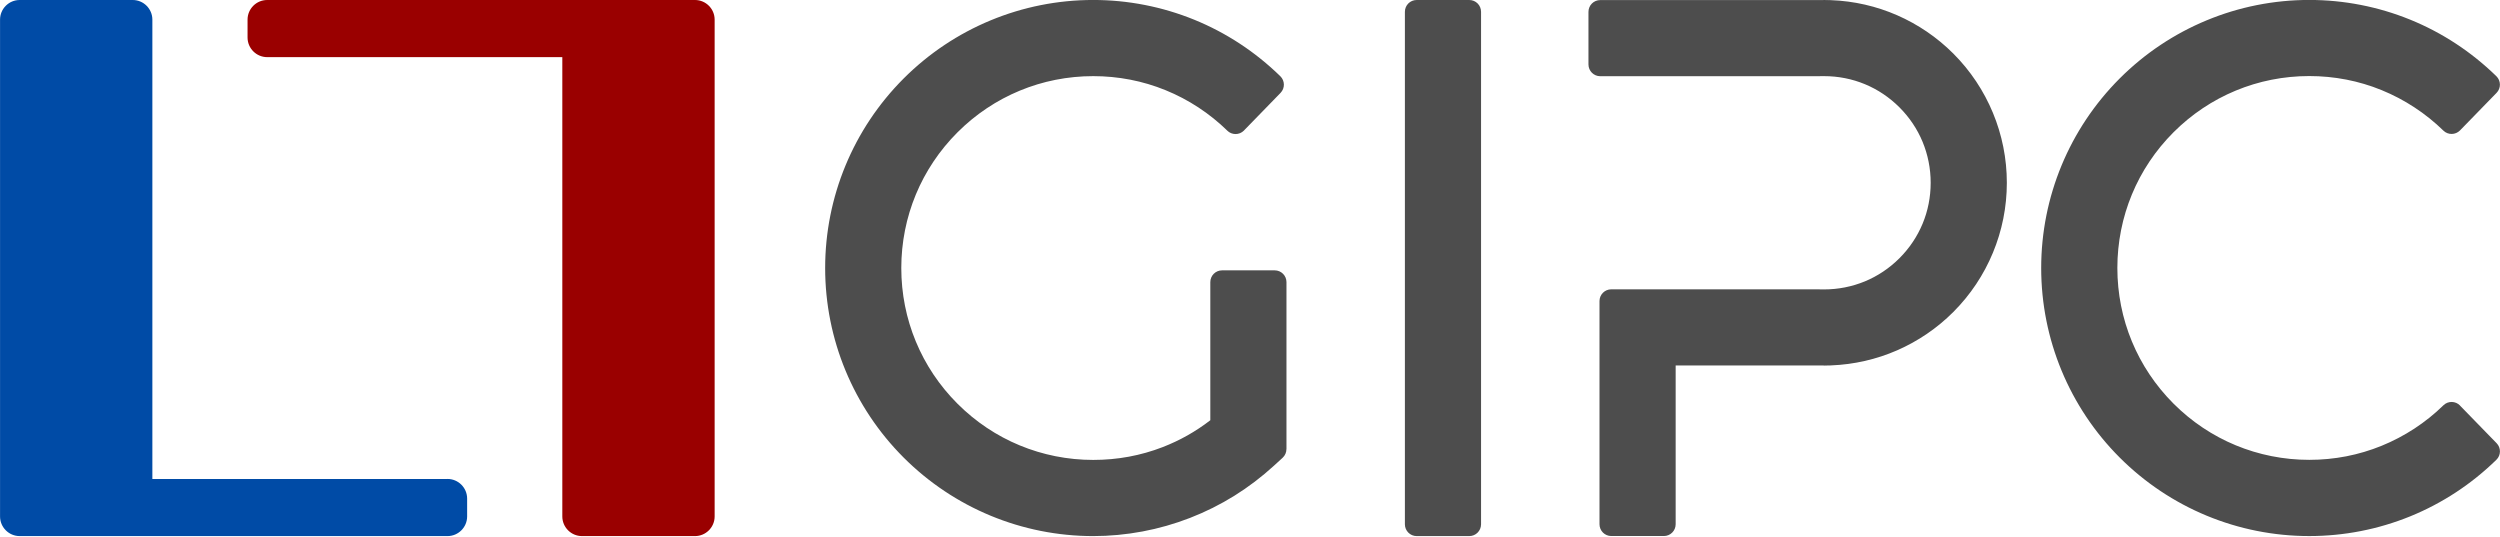
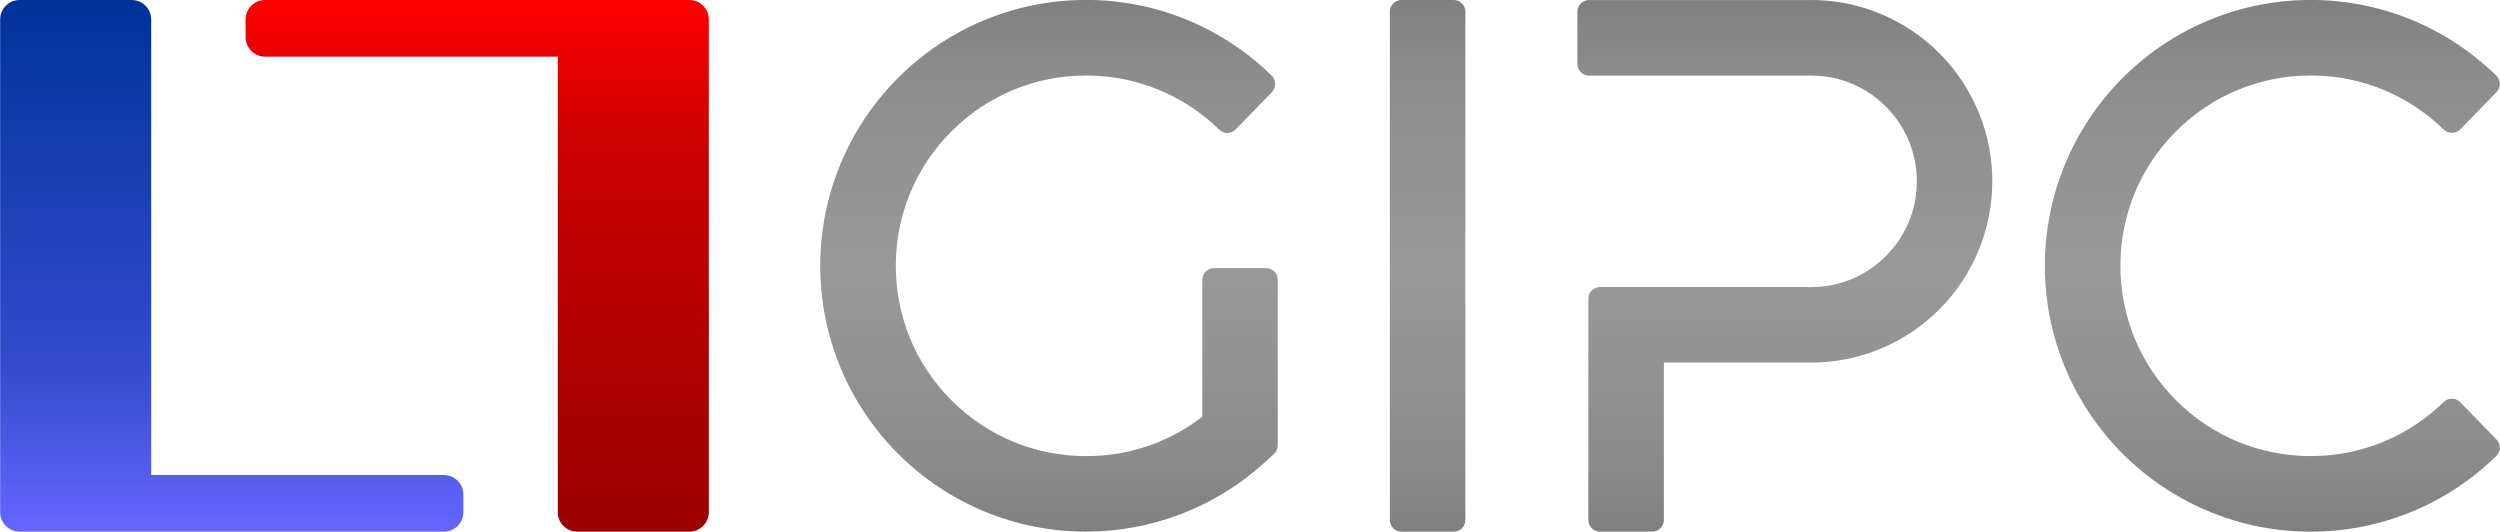
- <svg xmlns="http://www.w3.org/2000/svg" xml:space="preserve" width="12.54in" height="2.689in" version="1.1" style="shape-rendering:geometricPrecision; text-rendering:geometricPrecision; image-rendering:optimizeQuality; fill-rule:evenodd; clip-rule:evenodd" viewBox="0 0 948.91 203.49">
+ <svg xmlns="http://www.w3.org/2000/svg" xml:space="preserve" width="12.644in" height="2.689in" version="1.1" style="shape-rendering:geometricPrecision; text-rendering:geometricPrecision; image-rendering:optimizeQuality; fill-rule:evenodd; clip-rule:evenodd" viewBox="0 0 964.57 205.16">
  <defs>
    <style type="text/css">
   
-     .fil2 {fill:#004BA6}
-     .fil1 {fill:#9A0000}
-     .fil0 {fill:#4D4D4D;fill-rule:nonzero}
+     .fil2 {fill:url(#id0)}
+     .fil1 {fill:url(#id1)}
+     .fil0 {fill:url(#id2);fill-rule:nonzero}
   
  </style>
+     <linearGradient id="id0" gradientUnits="userSpaceOnUse" x1="89.37" y1="0" x2="89.37" y2="205.16">
+       <stop offset="0" style="stop-opacity:1; stop-color:#00329A" />
+       <stop offset="0.69" style="stop-opacity:1; stop-color:#334CCC" />
+       <stop offset="1" style="stop-opacity:1; stop-color:#6666FF" />
+     </linearGradient>
+     <linearGradient id="id1" gradientUnits="userSpaceOnUse" x1="184.09" y1="205.16" x2="184.09" y2="0">
+       <stop offset="0" style="stop-opacity:1; stop-color:#9A0000" />
+       <stop offset="0.741" style="stop-opacity:1; stop-color:#CC0000" />
+       <stop offset="1" style="stop-opacity:1; stop-color:red" />
+     </linearGradient>
+     <linearGradient id="id2" gradientUnits="userSpaceOnUse" x1="640.53" y1="205.16" x2="640.53" y2="0">
+       <stop offset="0" style="stop-opacity:1; stop-color:gray" />
+       <stop offset="0.145" style="stop-opacity:1; stop-color:#8C8C8C" />
+       <stop offset="0.49" style="stop-opacity:1; stop-color:#999999" />
+       <stop offset="0.851" style="stop-opacity:1; stop-color:#8D8D8D" />
+       <stop offset="1" style="stop-opacity:1; stop-color:gray" />
+     </linearGradient>
  </defs>
  <g id="Layer_x0020_1">
-     <path class="fil0" d="M486.05 35.26l-13.66 14.04c-0.08,0.1 -0.17,0.19 -0.26,0.28 -1.74,1.74 -4.57,1.74 -6.32,0l0.01 -0.01c-3.35,-3.26 -7.02,-6.21 -10.95,-8.79 -3.93,-2.58 -8.1,-4.77 -12.45,-6.54 -4.36,-1.78 -8.85,-3.11 -13.42,-4 -4.6,-0.89 -9.3,-1.34 -14.06,-1.34 -9.72,0 -19.17,1.9 -27.9,5.52 -8.71,3.61 -16.74,8.94 -23.61,15.81 -6.87,6.87 -12.21,14.9 -15.82,23.61 -3.61,8.72 -5.52,18.18 -5.52,27.9 0,9.72 1.9,19.17 5.52,27.9 3.61,8.71 8.94,16.74 15.82,23.61 6.87,6.87 14.9,12.21 23.61,15.81 8.72,3.61 18.18,5.52 27.9,5.52 4.59,0 9.12,-0.41 13.51,-1.22 4.38,-0.81 8.7,-2.03 12.88,-3.65 3.26,-1.27 6.4,-2.75 9.4,-4.44 2.99,-1.69 5.89,-3.61 8.66,-5.75l0 -52.43c0,-2.47 2,-4.47 4.47,-4.47l19.97 0c2.47,0 4.47,2 4.47,4.47l0 63.4 -0.02 0c-0,1.2 -0.49,2.4 -1.45,3.28l-3.28 3c-4.69,4.29 -9.72,8.11 -15.02,11.41 -5.3,3.3 -10.93,6.11 -16.81,8.4 -5.88,2.28 -11.93,4.01 -18.07,5.16 -6.19,1.16 -12.46,1.75 -18.71,1.75 -13.51,0 -26.7,-2.67 -38.93,-7.73 -12.24,-5.07 -23.46,-12.52 -33.02,-22.07 -9.55,-9.55 -17,-20.78 -22.07,-33.02 -5.06,-12.22 -7.73,-25.42 -7.73,-38.93 0,-13.51 2.67,-26.7 7.73,-38.93 5.07,-12.24 12.52,-23.46 22.07,-33.02 9.55,-9.55 20.78,-17 33.02,-22.07 12.23,-5.06 25.42,-7.73 38.93,-7.73 6.56,0 13.11,0.63 19.55,1.89 6.41,1.25 12.69,3.12 18.77,5.59 6.09,2.48 11.9,5.54 17.37,9.13 5.47,3.59 10.61,7.73 15.34,12.34 1.76,1.72 1.8,4.54 0.09,6.3zm447.71 118.7l13.89 14.27c1.72,1.76 1.68,4.59 -0.09,6.3 -4.72,4.61 -9.86,8.75 -15.34,12.34 -5.47,3.59 -11.29,6.65 -17.37,9.13 -6.08,2.47 -12.36,4.34 -18.77,5.59 -6.44,1.26 -12.99,1.89 -19.55,1.89 -13.51,0 -26.7,-2.67 -38.93,-7.73 -12.24,-5.07 -23.46,-12.52 -33.02,-22.07 -9.55,-9.55 -17,-20.78 -22.07,-33.02 -5.06,-12.22 -7.73,-25.42 -7.73,-38.93 0,-13.51 2.67,-26.7 7.73,-38.93 5.07,-12.24 12.52,-23.46 22.07,-33.02 9.55,-9.55 20.78,-17 33.02,-22.07 12.22,-5.06 25.42,-7.73 38.93,-7.73 6.56,0 13.11,0.63 19.55,1.89 6.41,1.25 12.69,3.12 18.77,5.59 6.09,2.48 11.91,5.54 17.37,9.13 5.47,3.59 10.61,7.73 15.34,12.34 1.76,1.72 1.8,4.54 0.09,6.3l-13.89 14.27c-1.72,1.76 -4.54,1.8 -6.3,0.09 -3.36,-3.28 -7.05,-6.24 -11,-8.83 -3.93,-2.58 -8.1,-4.77 -12.45,-6.55 -4.36,-1.78 -8.85,-3.11 -13.42,-4 -4.6,-0.89 -9.31,-1.34 -14.06,-1.34 -9.72,0 -19.17,1.9 -27.9,5.52 -8.71,3.61 -16.74,8.94 -23.61,15.81 -6.87,6.87 -12.21,14.9 -15.81,23.61 -3.61,8.72 -5.52,18.18 -5.52,27.9 0,9.72 1.9,19.17 5.52,27.9 3.61,8.71 8.94,16.74 15.81,23.61 6.87,6.87 14.9,12.21 23.61,15.81 8.72,3.61 18.18,5.52 27.9,5.52 4.76,0 9.46,-0.45 14.06,-1.34 4.56,-0.89 9.06,-2.22 13.42,-4 4.35,-1.77 8.53,-3.97 12.46,-6.54 3.95,-2.59 7.64,-5.55 10.99,-8.83 1.76,-1.72 4.59,-1.68 6.3,0.09zm-330.83 -129.49l0 -19.97c0,-2.47 2,-4.47 4.47,-4.47l84.42 0c0.18,-0.02 0.35,-0.03 0.53,-0.03 0.48,0 -0.07,0.01 1.04,0.03l0.75 0.01 0.29 -0.01 0 0.01 0.56 0.02c8.77,0.33 17.27,2.3 25.12,5.73 7.89,3.45 15.11,8.35 21.3,14.53 6.51,6.51 11.59,14.17 15.05,22.52 3.46,8.34 5.28,17.34 5.28,26.54 0,9.2 -1.82,18.2 -5.28,26.54 -3.46,8.36 -8.54,16.01 -15.05,22.52 -6.18,6.18 -13.41,11.08 -21.3,14.53 -7.85,3.43 -16.34,5.39 -25.09,5.73 -0.18,0.02 -0.35,0.03 -0.53,0.03l-0.03 0 0 -0.01 -1.04 0.02c-1.11,0.02 -0.65,0.03 -1.07,0.03l0 -0.02c-0.13,0 -0.25,-0.01 -0.38,-0.02l-55.94 0 0 60.27c0,2.47 -2,4.47 -4.47,4.47l-19.97 0c-2.47,0 -4.47,-2 -4.47,-4.47l0 -84.71c0,-2.47 2,-4.47 4.47,-4.47l78.95 0 0 0.01c0.16,0 0.33,0.01 0.5,0.03l1.31 0c5.41,0 10.67,-1.06 15.52,-3.06 4.83,-2 9.29,-4.97 13.11,-8.79 3.83,-3.83 6.79,-8.29 8.79,-13.11 2.01,-4.84 3.06,-10.1 3.06,-15.52 0,-5.41 -1.06,-10.67 -3.06,-15.52 -2,-4.83 -4.97,-9.29 -8.79,-13.11 -3.83,-3.83 -8.28,-6.79 -13.11,-8.79 -4.84,-2.01 -10.1,-3.06 -15.52,-3.06l-1.28 0c-0.18,0.02 -0.35,0.03 -0.53,0.03l-83.14 0c-2.47,0 -4.47,-2 -4.47,-4.47zm-65.21 -24.47l19.97 0c2.47,0 4.47,2 4.47,4.47l0 194.55c0,2.47 -2,4.47 -4.47,4.47l-19.97 0c-2.47,0 -4.47,-2 -4.47,-4.47l0 -194.55c0,-2.47 2,-4.47 4.47,-4.47z" />
-     <path class="fil1" d="M101.39 21.68l112.03 0 0 174.36c0,4.1 3.35,7.45 7.45,7.45l42.92 0c4.1,0 7.45,-3.35 7.45,-7.45l0 -188.59c0,-4.1 -3.35,-7.45 -7.45,-7.45 -54.13,0 -108.26,0 -162.4,0 -4.1,0 -7.45,3.35 -7.45,7.45l0 6.79c0,4.1 3.35,7.45 7.45,7.45z" />
-     <path class="fil2" d="M169.84 181.81l-112.03 0 0 -174.36c0,-4.1 -3.35,-7.45 -7.45,-7.45l-42.92 0c-4.1,0 -7.45,3.35 -7.45,7.45l0 188.59c0,4.1 3.35,7.45 7.45,7.45 54.13,0 108.26,0 162.4,0 4.1,0 7.45,-3.35 7.45,-7.45l0 -6.79c0,-4.1 -3.35,-7.45 -7.45,-7.45z" />
+     <path class="fil0" d="M540.75 0l20.13 0c2.49,0 4.51,2.02 4.51,4.51l0 196.15c0,2.49 -2.02,4.51 -4.51,4.51l-20.13 0c-2.49,0 -4.5,-2.02 -4.5,-4.51l0 -196.15c0,-2.49 2.02,-4.51 4.5,-4.51zm67.86 24.67l0 -20.13c0,-2.49 2.02,-4.51 4.51,-4.51l85.11 0c0.18,-0.02 0.36,-0.03 0.54,-0.03 0.48,0 -0.07,0.01 1.05,0.03l0.76 0.01 0.3 -0.01 0 0.01 0.56 0.02c8.84,0.33 17.41,2.32 25.33,5.78 7.95,3.47 15.24,8.41 21.47,14.65 6.56,6.56 11.68,14.28 15.17,22.71 3.48,8.41 5.32,17.48 5.32,26.76 0,9.28 -1.84,18.35 -5.32,26.76 -3.49,8.43 -8.61,16.15 -15.17,22.71 -6.23,6.23 -13.52,11.17 -21.47,14.65 -7.91,3.46 -16.47,5.44 -25.3,5.78 -0.18,0.02 -0.36,0.03 -0.54,0.03l-0.03 0 0 -0.01 -1.05 0.02c-1.12,0.02 -0.65,0.03 -1.08,0.03l0 -0.02c-0.13,0 -0.25,-0.01 -0.38,-0.02l-56.4 0 0 60.76c0,2.49 -2.02,4.51 -4.51,4.51l-20.13 0c-2.49,0 -4.51,-2.02 -4.51,-4.51l0 -85.4c0,-2.49 2.02,-4.5 4.51,-4.5l79.6 0 0 0.01c0.17,0 0.33,0.01 0.5,0.03l1.32 0c5.46,0 10.76,-1.07 15.64,-3.09 4.87,-2.02 9.36,-5.01 13.22,-8.87 3.86,-3.86 6.85,-8.35 8.87,-13.22 2.02,-4.88 3.09,-10.19 3.09,-15.64 0,-5.46 -1.07,-10.76 -3.09,-15.64 -2.02,-4.87 -5.01,-9.36 -8.87,-13.22 -3.86,-3.86 -8.35,-6.85 -13.22,-8.87 -4.88,-2.02 -10.19,-3.09 -15.64,-3.09l-1.29 0c-0.18,0.02 -0.36,0.03 -0.54,0.03l-83.82 0c-2.49,0 -4.51,-2.02 -4.51,-4.51zm340.69 130.55l14 14.39c1.73,1.78 1.69,4.62 -0.09,6.35 -4.76,4.65 -9.95,8.82 -15.46,12.44 -5.51,3.62 -11.38,6.71 -17.52,9.21 -6.13,2.49 -12.47,4.38 -18.93,5.64 -6.49,1.27 -13.09,1.91 -19.71,1.91 -13.62,0 -26.92,-2.69 -39.25,-7.8 -12.34,-5.11 -23.66,-12.62 -33.29,-22.25 -9.63,-9.63 -17.14,-20.95 -22.25,-33.29 -5.11,-12.33 -7.8,-25.63 -7.8,-39.25 0,-13.62 2.69,-26.92 7.8,-39.25 5.11,-12.34 12.62,-23.66 22.25,-33.29 9.63,-9.63 20.95,-17.14 33.29,-22.25 12.33,-5.11 25.63,-7.8 39.25,-7.8 6.62,0 13.22,0.64 19.72,1.91 6.46,1.26 12.8,3.14 18.92,5.64 6.14,2.5 12,5.59 17.51,9.21 5.52,3.62 10.7,7.79 15.46,12.44 1.78,1.73 1.82,4.57 0.09,6.35l-14 14.39c-1.73,1.78 -4.57,1.82 -6.35,0.09 -3.39,-3.31 -7.1,-6.29 -11.09,-8.9 -3.96,-2.6 -8.17,-4.81 -12.56,-6.6 -4.4,-1.79 -8.93,-3.13 -13.53,-4.03 -4.64,-0.9 -9.38,-1.35 -14.18,-1.35 -9.8,0 -19.33,1.92 -28.13,5.56 -8.78,3.64 -16.87,9.02 -23.8,15.94 -6.93,6.93 -12.31,15.02 -15.94,23.8 -3.64,8.8 -5.56,18.33 -5.56,28.13 0,9.8 1.92,19.33 5.56,28.13 3.64,8.78 9.02,16.87 15.94,23.8 6.93,6.93 15.02,12.31 23.8,15.94 8.8,3.64 18.33,5.56 28.13,5.56 4.79,0 9.54,-0.45 14.18,-1.35 4.6,-0.9 9.13,-2.24 13.53,-4.03 4.39,-1.79 8.6,-4 12.56,-6.6 3.98,-2.61 7.7,-5.59 11.08,-8.9 1.78,-1.73 4.62,-1.69 6.35,0.09zm-458.54 -119.67l-13.78 14.16c-0.08,0.1 -0.17,0.19 -0.26,0.28 -1.76,1.76 -4.61,1.76 -6.37,0l0.01 -0.01c-3.38,-3.29 -7.08,-6.26 -11.04,-8.86 -3.96,-2.6 -8.17,-4.81 -12.56,-6.6 -4.4,-1.79 -8.93,-3.13 -13.53,-4.03 -4.63,-0.9 -9.38,-1.35 -14.18,-1.35 -9.8,0 -19.33,1.92 -28.13,5.56 -8.78,3.64 -16.87,9.02 -23.8,15.94 -6.93,6.93 -12.31,15.02 -15.95,23.8 -3.64,8.8 -5.56,18.33 -5.56,28.13 0,9.8 1.92,19.33 5.56,28.13 3.64,8.78 9.02,16.87 15.95,23.8 6.93,6.93 15.02,12.31 23.8,15.94 8.8,3.64 18.33,5.56 28.13,5.56 4.63,0 9.19,-0.41 13.62,-1.23 4.42,-0.82 8.77,-2.05 12.98,-3.68 3.29,-1.28 6.46,-2.78 9.48,-4.48 3.01,-1.7 5.93,-3.64 8.74,-5.79l0 -52.86c0,-2.49 2.02,-4.51 4.5,-4.51l20.13 0c2.49,0 4.5,2.02 4.5,4.51l0 63.93 -0.02 0c-0,1.21 -0.49,2.42 -1.46,3.31l-3.3 3.02c-4.73,4.32 -9.8,8.18 -15.15,11.5 -5.34,3.32 -11.02,6.16 -16.95,8.47 -5.92,2.3 -12.02,4.04 -18.22,5.2 -6.24,1.17 -12.56,1.76 -18.86,1.76 -13.62,0 -26.92,-2.69 -39.25,-7.8 -12.34,-5.11 -23.66,-12.62 -33.29,-22.25 -9.63,-9.63 -17.14,-20.95 -22.25,-33.29 -5.11,-12.32 -7.8,-25.63 -7.8,-39.25 0,-13.62 2.69,-26.92 7.8,-39.25 5.11,-12.34 12.62,-23.66 22.25,-33.29 9.63,-9.63 20.95,-17.14 33.29,-22.25 12.33,-5.11 25.63,-7.8 39.25,-7.8 6.62,0 13.22,0.64 19.71,1.91 6.46,1.26 12.8,3.15 18.92,5.64 6.14,2.5 12,5.59 17.51,9.21 5.52,3.62 10.7,7.79 15.47,12.44 1.78,1.73 1.82,4.57 0.09,6.35z" />
+     <path class="fil1" d="M102.22 21.86l112.95 0 0 175.79c0,4.13 3.38,7.51 7.51,7.51l43.27 0c4.13,0 7.51,-3.38 7.51,-7.51l0 -190.14c0,-4.13 -3.38,-7.51 -7.51,-7.51 -54.58,0 -109.15,0 -163.73,0 -4.13,0 -7.51,3.38 -7.51,7.51l0 6.84c0,4.13 3.38,7.51 7.51,7.51z" />
+     <path class="fil2" d="M171.24 183.3l-112.95 0 0 -175.79c0,-4.13 -3.38,-7.51 -7.51,-7.51l-43.27 0c-4.13,0 -7.51,3.38 -7.51,7.51l0 190.14c0,4.13 3.38,7.51 7.51,7.51 54.58,0 109.15,0 163.73,0 4.13,0 7.51,-3.38 7.51,-7.51l0 -6.84c0,-4.13 -3.38,-7.51 -7.51,-7.51z" />
  </g>
</svg>
